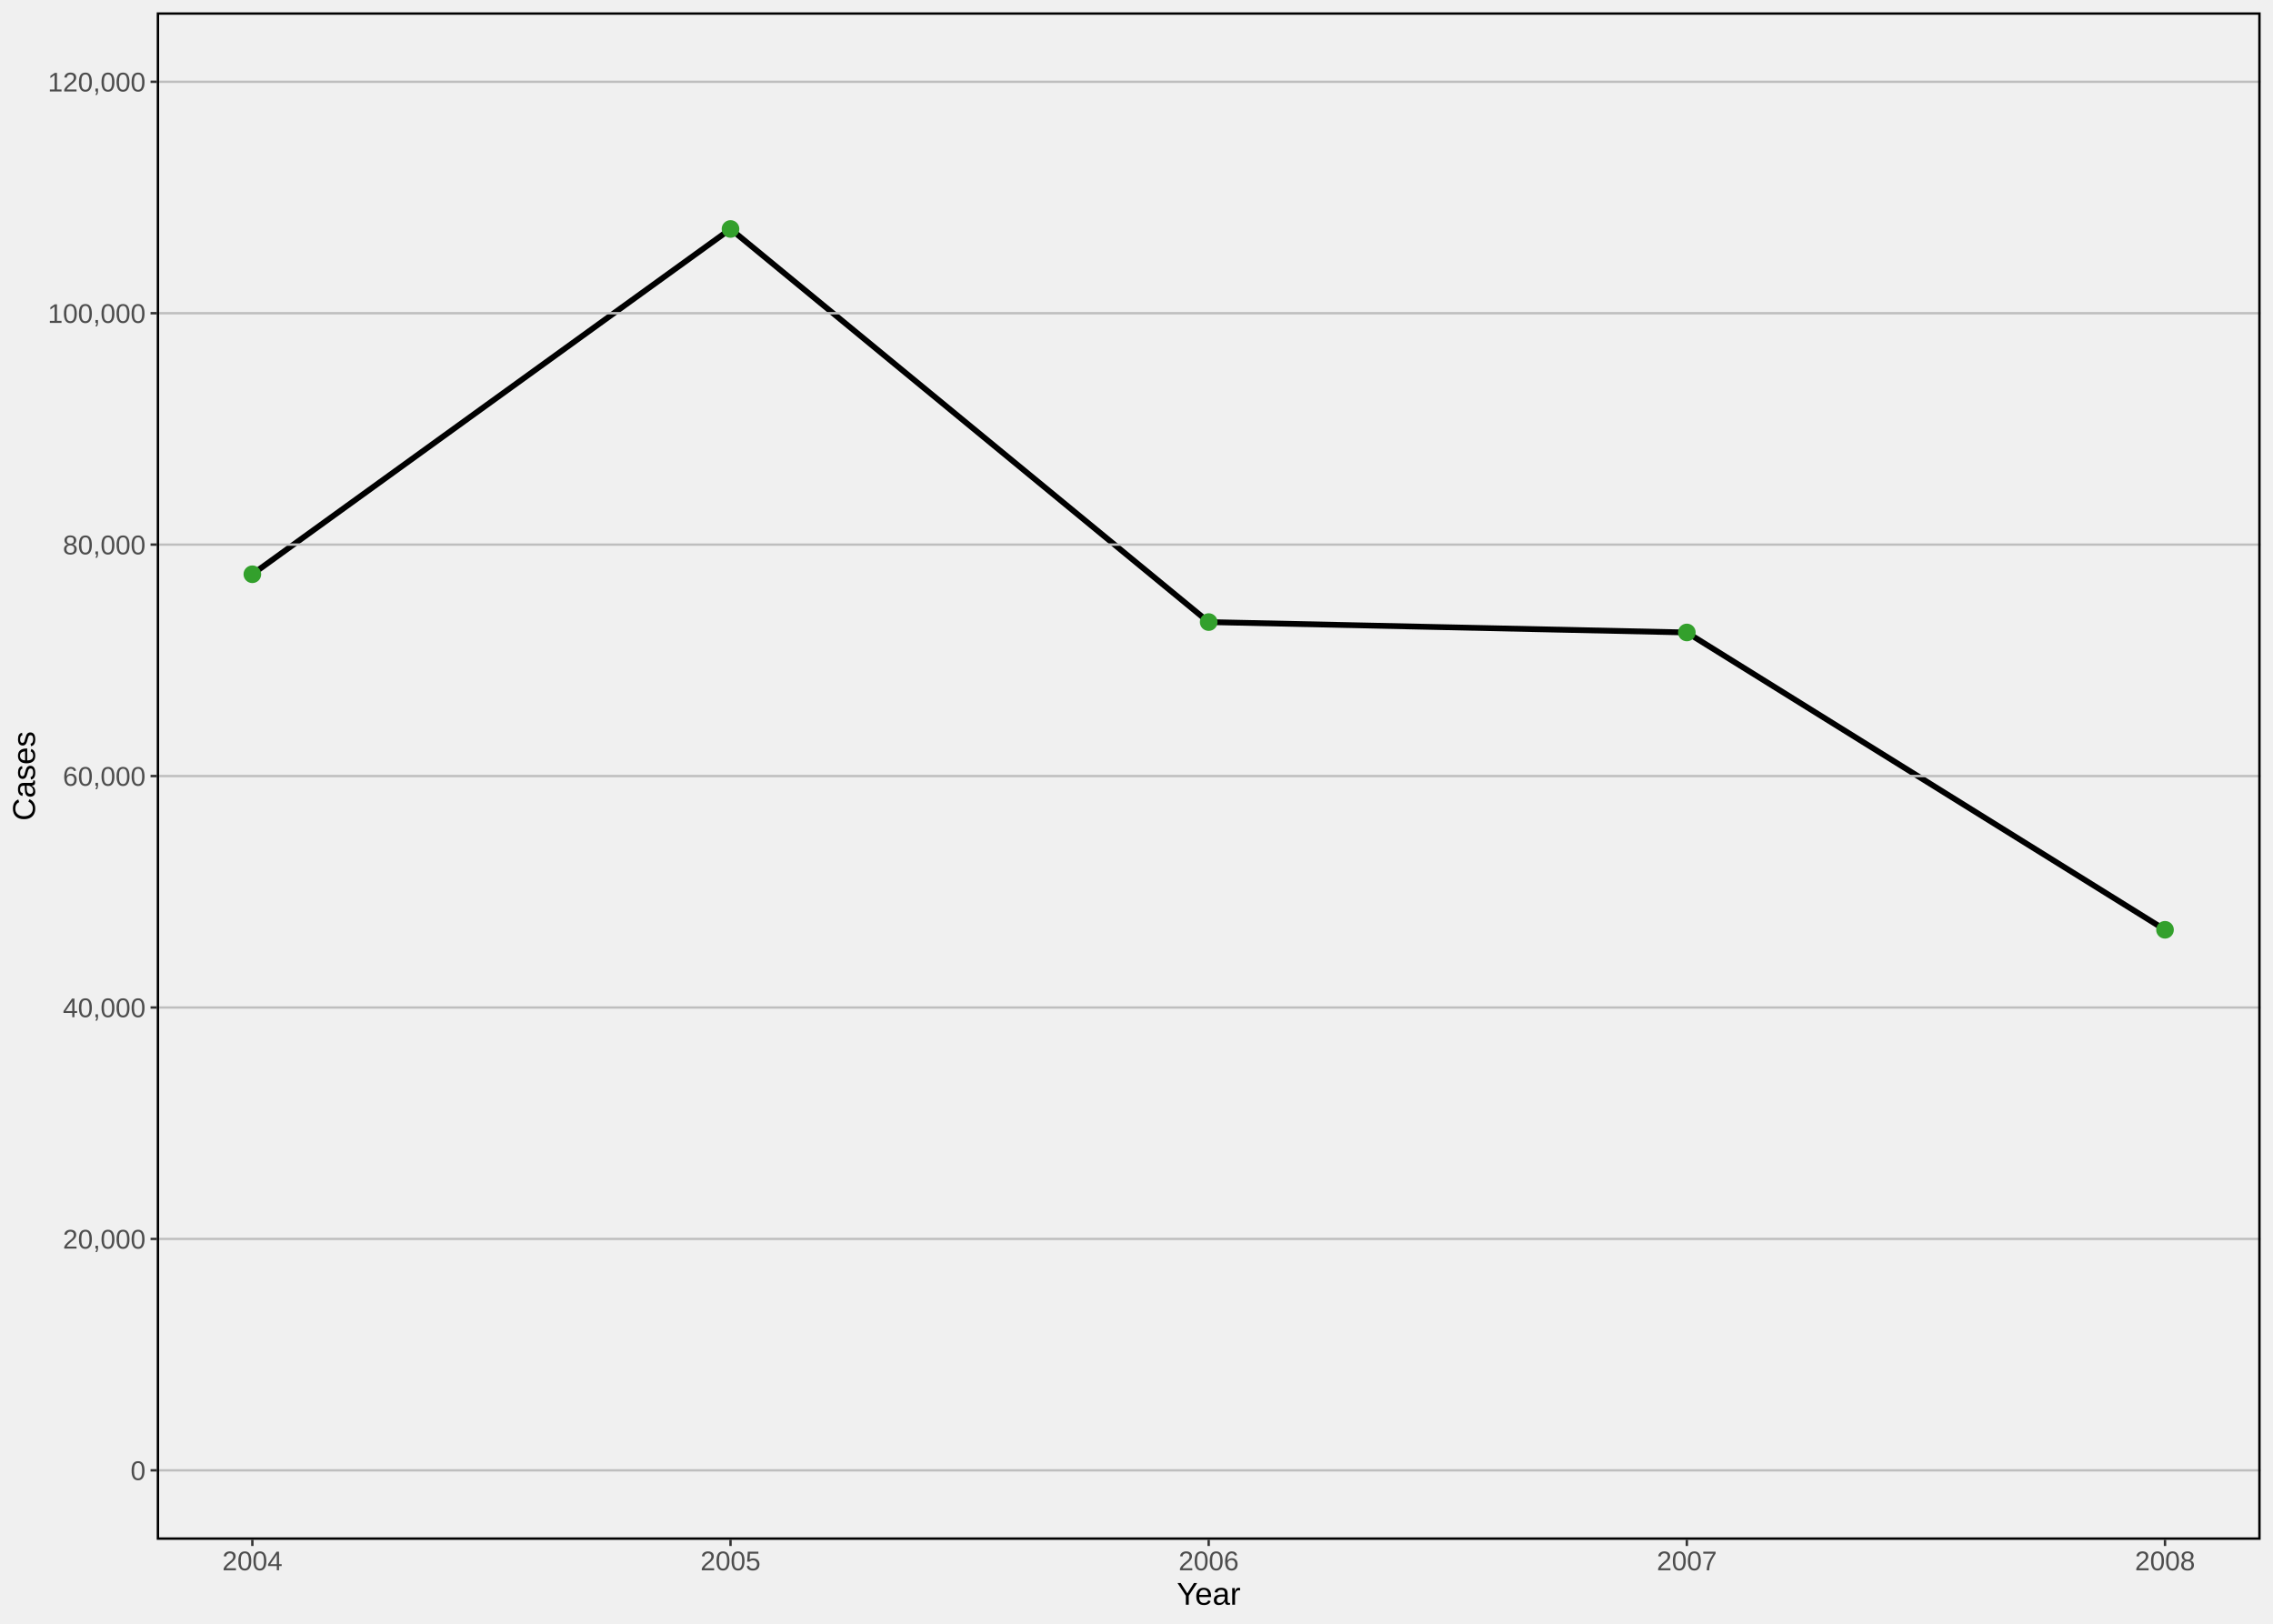
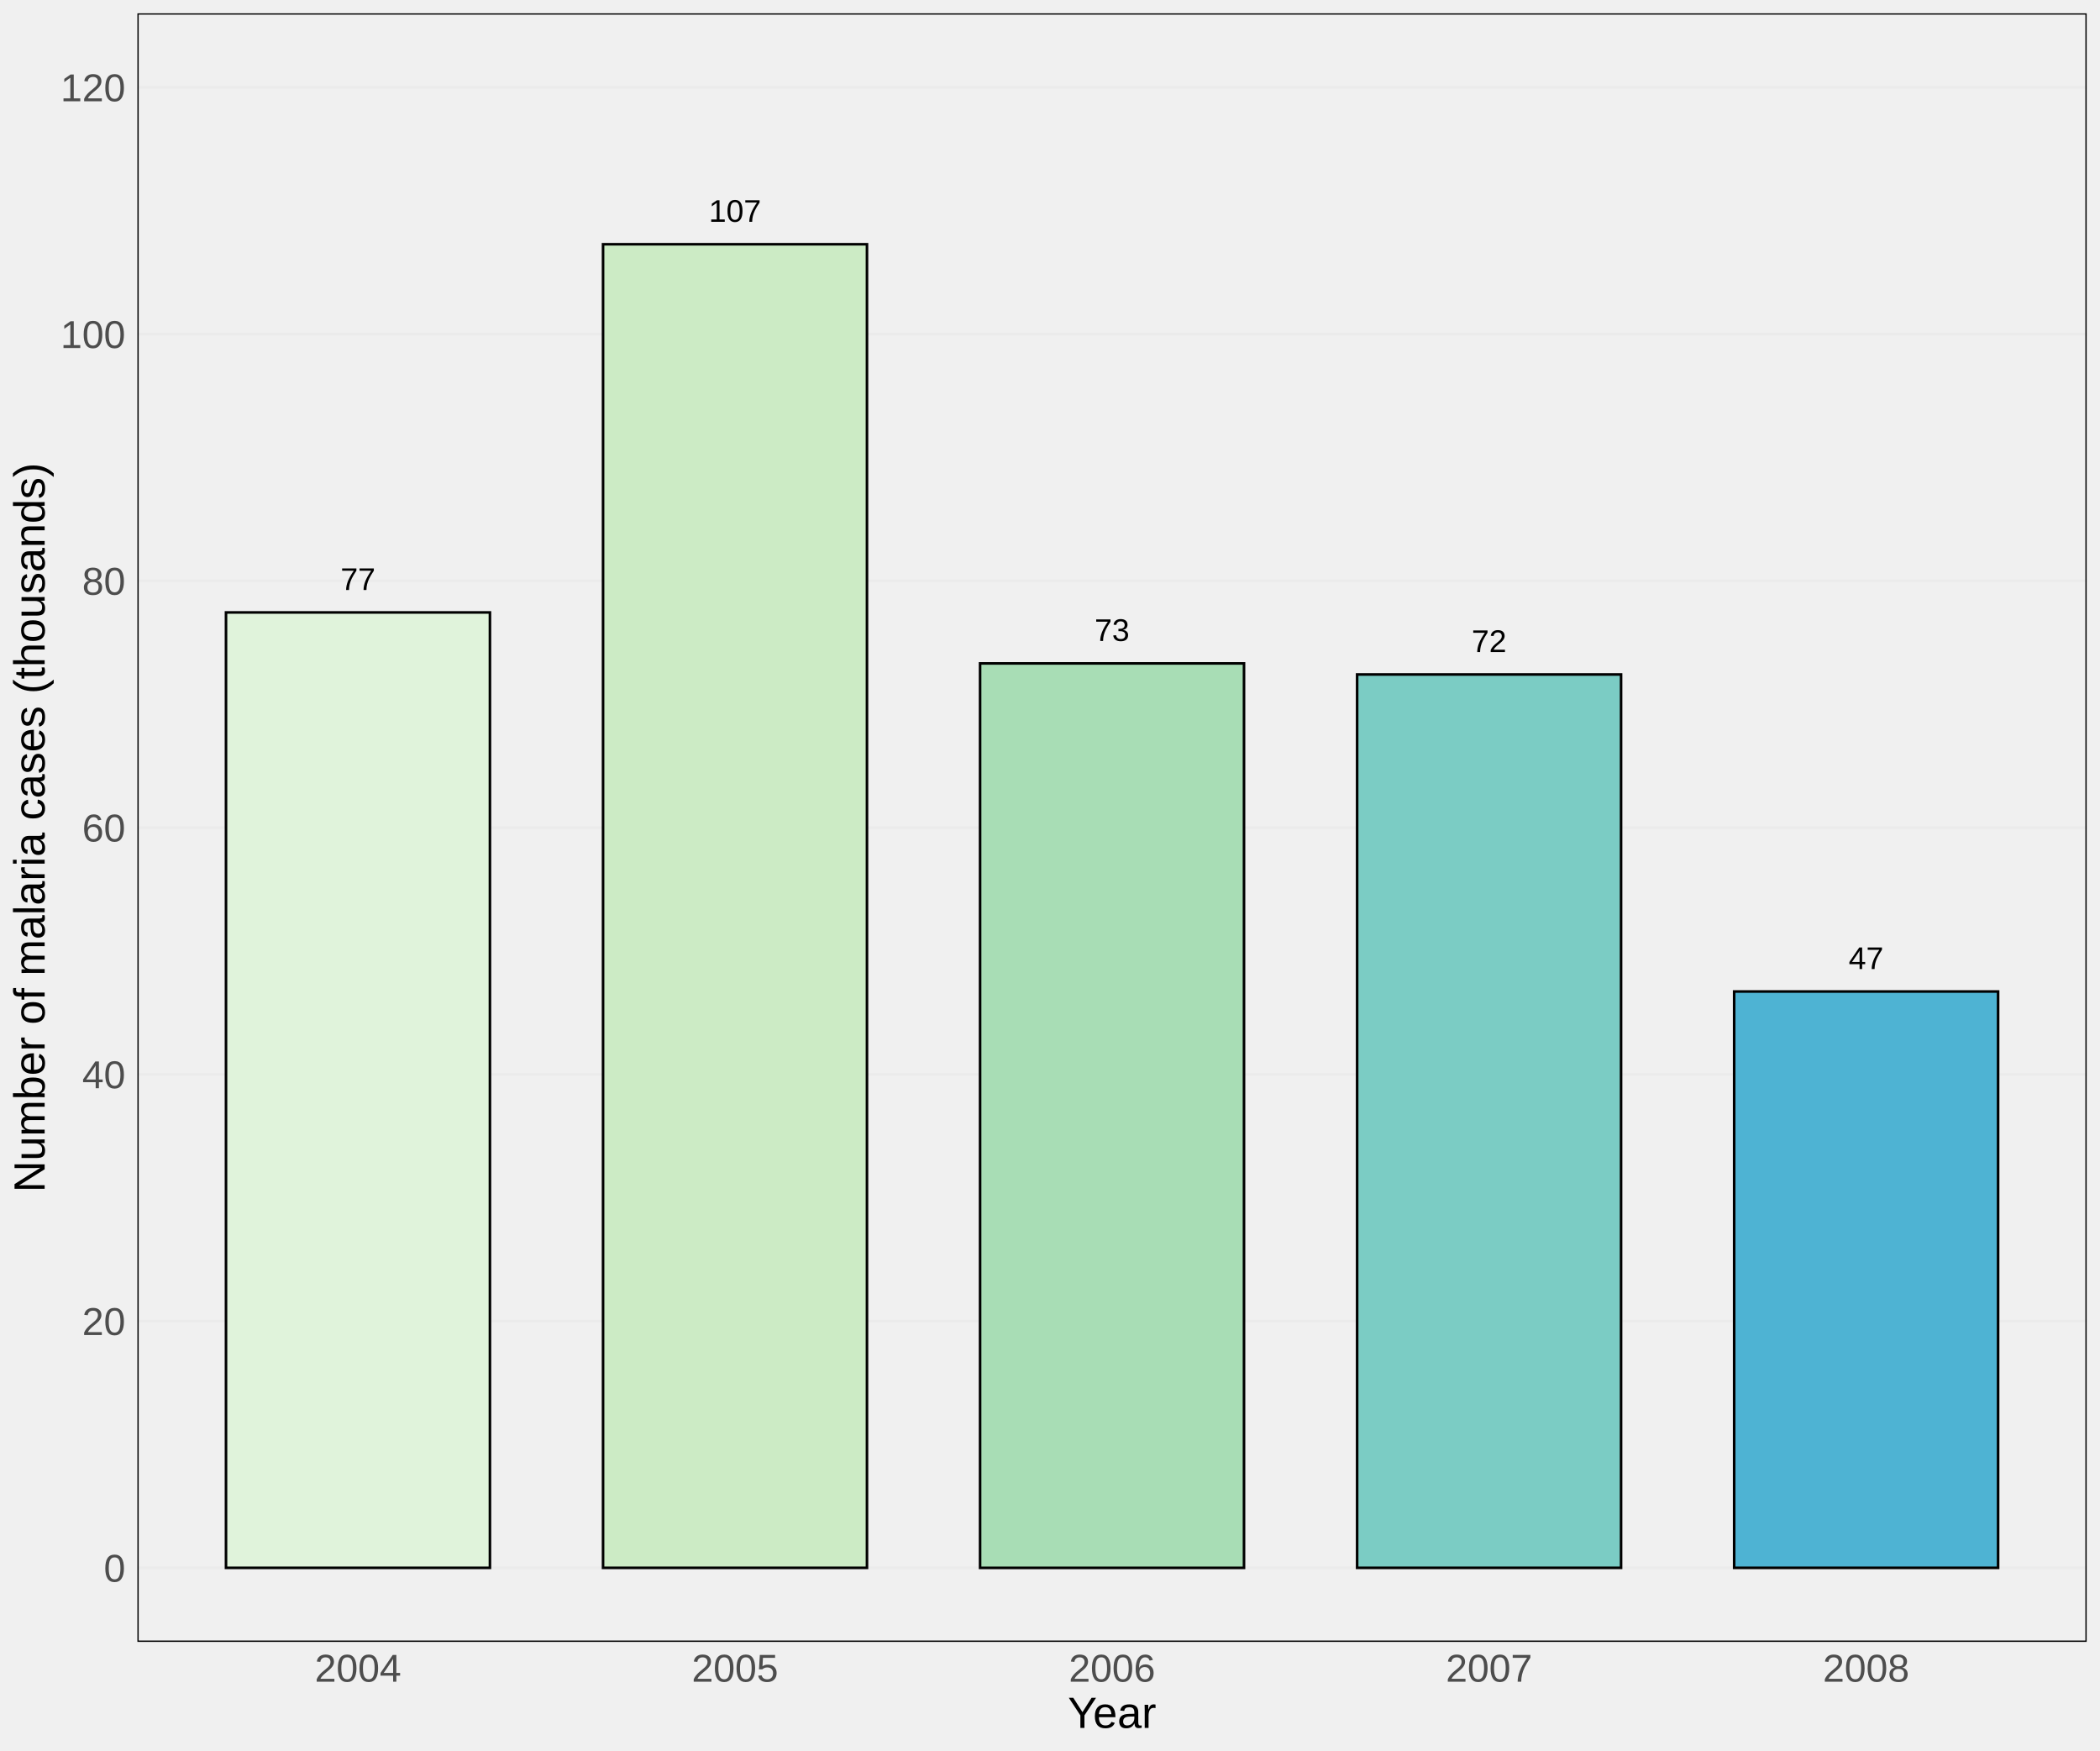
- <svg xmlns="http://www.w3.org/2000/svg" class="svglite" width="1008.00pt" height="720.00pt" viewBox="0 0 1008.00 720.00">
+ <svg xmlns="http://www.w3.org/2000/svg" class="svglite" width="864.00pt" height="720.00pt" viewBox="0 0 864.00 720.00">
  <defs>
    <style type="text/css">
    .svglite line, .svglite polyline, .svglite polygon, .svglite path, .svglite rect, .svglite circle {
      fill: none;
      stroke: #000000;
      stroke-linecap: round;
      stroke-linejoin: round;
      stroke-miterlimit: 10.00;
    }
    .svglite text {
      white-space: pre;
    }
  </style>
  </defs>
  <rect width="100%" height="100%" style="stroke: none; fill: none;" />
  <defs>
-     <clipPath id="cpMC4wMHwxMDA4LjAwfDAuMDB8NzIwLjAw">
-       <rect x="0.00" y="0.00" width="1008.00" height="720.00" />
+     <clipPath id="cpMC4wMHw4NjQuMDB8MC4wMHw3MjAuMDA=">
+       <rect x="0.00" y="0.00" width="864.00" height="720.00" />
    </clipPath>
  </defs>
-   <g clip-path="url(#cpMC4wMHwxMDA4LjAwfDAuMDB8NzIwLjAw)">
+   <g clip-path="url(#cpMC4wMHw4NjQuMDB8MC4wMHw3MjAuMDA=)">
</g>
  <defs>
-     <clipPath id="cpNjkuNTB8MTAwMi41Mnw1LjQ4fDY4Mi43Nw==">
-       <rect x="69.50" y="5.48" width="933.02" height="677.29" />
+     <clipPath id="cpNTYuNTN8ODU4LjUyfDUuNDh8Njc1LjM0">
+       <rect x="56.53" y="5.48" width="801.99" height="669.86" />
    </clipPath>
  </defs>
-   <g clip-path="url(#cpNjkuNTB8MTAwMi41Mnw1LjQ4fDY4Mi43Nw==)">
-     <polyline points="69.50,651.98 1002.52,651.98 " style="stroke-width: 1.07; stroke: #FFFFFF; stroke-linecap: butt;" />
-     <polyline points="69.50,549.36 1002.52,549.36 " style="stroke-width: 1.07; stroke: #FFFFFF; stroke-linecap: butt;" />
-     <polyline points="69.50,446.74 1002.52,446.74 " style="stroke-width: 1.07; stroke: #FFFFFF; stroke-linecap: butt;" />
-     <polyline points="69.50,344.12 1002.52,344.12 " style="stroke-width: 1.07; stroke: #FFFFFF; stroke-linecap: butt;" />
-     <polyline points="69.50,241.50 1002.52,241.50 " style="stroke-width: 1.07; stroke: #FFFFFF; stroke-linecap: butt;" />
-     <polyline points="69.50,138.88 1002.52,138.88 " style="stroke-width: 1.07; stroke: #FFFFFF; stroke-linecap: butt;" />
-     <polyline points="69.50,36.27 1002.52,36.27 " style="stroke-width: 1.07; stroke: #FFFFFF; stroke-linecap: butt;" />
-     <polyline points="111.91,254.64 323.96,101.53 536.01,275.84 748.06,280.45 960.11,412.29 " style="stroke-width: 2.56; stroke-linecap: butt;" />
-     <circle cx="111.91" cy="254.64" r="3.56" style="stroke-width: 0.71; stroke: #33A02C; fill: #33A02C;" />
-     <circle cx="323.96" cy="101.53" r="3.56" style="stroke-width: 0.71; stroke: #33A02C; fill: #33A02C;" />
-     <circle cx="536.01" cy="275.84" r="3.56" style="stroke-width: 0.71; stroke: #33A02C; fill: #33A02C;" />
-     <circle cx="748.06" cy="280.45" r="3.56" style="stroke-width: 0.71; stroke: #33A02C; fill: #33A02C;" />
-     <circle cx="960.11" cy="412.29" r="3.56" style="stroke-width: 0.71; stroke: #33A02C; fill: #33A02C;" />
-     <line x1="69.50" y1="651.98" x2="1002.52" y2="651.98" style="stroke-width: 1.07; stroke: #BEBEBE; stroke-linecap: butt;" />
-     <line x1="69.50" y1="549.36" x2="1002.52" y2="549.36" style="stroke-width: 1.07; stroke: #BEBEBE; stroke-linecap: butt;" />
-     <line x1="69.50" y1="446.74" x2="1002.52" y2="446.74" style="stroke-width: 1.07; stroke: #BEBEBE; stroke-linecap: butt;" />
-     <line x1="69.50" y1="344.12" x2="1002.52" y2="344.12" style="stroke-width: 1.07; stroke: #BEBEBE; stroke-linecap: butt;" />
-     <line x1="69.50" y1="241.50" x2="1002.52" y2="241.50" style="stroke-width: 1.07; stroke: #BEBEBE; stroke-linecap: butt;" />
-     <line x1="69.50" y1="138.88" x2="1002.52" y2="138.88" style="stroke-width: 1.07; stroke: #BEBEBE; stroke-linecap: butt;" />
-     <line x1="69.50" y1="36.27" x2="1002.52" y2="36.27" style="stroke-width: 1.07; stroke: #BEBEBE; stroke-linecap: butt;" />
-     <rect x="69.50" y="5.48" width="933.02" height="677.29" style="stroke-width: 2.13;" />
+   <g clip-path="url(#cpNTYuNTN8ODU4LjUyfDUuNDh8Njc1LjM0)">
+     <polyline points="56.53,644.89 858.52,644.89 " style="stroke-width: 1.07; stroke: #EBEBEB; stroke-linecap: butt;" />
+     <polyline points="56.53,543.40 858.52,543.40 " style="stroke-width: 1.07; stroke: #EBEBEB; stroke-linecap: butt;" />
+     <polyline points="56.53,441.91 858.52,441.91 " style="stroke-width: 1.07; stroke: #EBEBEB; stroke-linecap: butt;" />
+     <polyline points="56.53,340.41 858.52,340.41 " style="stroke-width: 1.07; stroke: #EBEBEB; stroke-linecap: butt;" />
+     <polyline points="56.53,238.92 858.52,238.92 " style="stroke-width: 1.07; stroke: #EBEBEB; stroke-linecap: butt;" />
+     <polyline points="56.53,137.42 858.52,137.42 " style="stroke-width: 1.07; stroke: #EBEBEB; stroke-linecap: butt;" />
+     <polyline points="56.53,35.93 858.52,35.93 " style="stroke-width: 1.07; stroke: #EBEBEB; stroke-linecap: butt;" />
+     <rect x="92.98" y="251.91" width="108.59" height="392.98" style="stroke-width: 1.07; stroke-linecap: butt; stroke-linejoin: miter; fill: #E0F3DB;" />
+     <rect x="248.11" y="100.47" width="108.59" height="544.42" style="stroke-width: 1.07; stroke-linecap: butt; stroke-linejoin: miter; fill: #CCEBC5;" />
+     <rect x="403.23" y="272.88" width="108.59" height="372.02" style="stroke-width: 1.07; stroke-linecap: butt; stroke-linejoin: miter; fill: #A8DDB5;" />
+     <rect x="558.36" y="277.43" width="108.59" height="367.46" style="stroke-width: 1.07; stroke-linecap: butt; stroke-linejoin: miter; fill: #7BCCC4;" />
+     <rect x="713.48" y="407.83" width="108.59" height="237.06" style="stroke-width: 1.07; stroke-linecap: butt; stroke-linejoin: miter; fill: #4EB3D3;" />
+     <text x="147.28" y="242.68" text-anchor="middle" style="font-size: 12.90px; font-family: &quot;Arial&quot;;" textLength="14.34px" lengthAdjust="spacingAndGlyphs">77</text>
+     <text x="302.40" y="91.24" text-anchor="middle" style="font-size: 12.90px; font-family: &quot;Arial&quot;;" textLength="21.51px" lengthAdjust="spacingAndGlyphs">107</text>
+     <text x="457.53" y="263.65" text-anchor="middle" style="font-size: 12.90px; font-family: &quot;Arial&quot;;" textLength="14.34px" lengthAdjust="spacingAndGlyphs">73</text>
+     <text x="612.65" y="268.20" text-anchor="middle" style="font-size: 12.90px; font-family: &quot;Arial&quot;;" textLength="14.34px" lengthAdjust="spacingAndGlyphs">72</text>
+     <text x="767.77" y="398.60" text-anchor="middle" style="font-size: 12.90px; font-family: &quot;Arial&quot;;" textLength="14.34px" lengthAdjust="spacingAndGlyphs">47</text>
+     <rect x="56.53" y="5.48" width="801.99" height="669.86" style="stroke-width: 1.07;" />
  </g>
-   <g clip-path="url(#cpMC4wMHwxMDA4LjAwfDAuMDB8NzIwLjAw)">
-     <text x="64.57" y="656.28" text-anchor="end" style="font-size: 12.00px;fill: #4D4D4D; font-family: &quot;Arial&quot;;" textLength="6.67px" lengthAdjust="spacingAndGlyphs">0</text>
-     <text x="64.57" y="553.66" text-anchor="end" style="font-size: 12.00px;fill: #4D4D4D; font-family: &quot;Arial&quot;;" textLength="36.71px" lengthAdjust="spacingAndGlyphs">20,000</text>
-     <text x="64.57" y="451.04" text-anchor="end" style="font-size: 12.00px;fill: #4D4D4D; font-family: &quot;Arial&quot;;" textLength="36.71px" lengthAdjust="spacingAndGlyphs">40,000</text>
-     <text x="64.57" y="348.42" text-anchor="end" style="font-size: 12.00px;fill: #4D4D4D; font-family: &quot;Arial&quot;;" textLength="36.71px" lengthAdjust="spacingAndGlyphs">60,000</text>
-     <text x="64.57" y="245.80" text-anchor="end" style="font-size: 12.00px;fill: #4D4D4D; font-family: &quot;Arial&quot;;" textLength="36.71px" lengthAdjust="spacingAndGlyphs">80,000</text>
-     <text x="64.57" y="143.18" text-anchor="end" style="font-size: 12.00px;fill: #4D4D4D; font-family: &quot;Arial&quot;;" textLength="43.38px" lengthAdjust="spacingAndGlyphs">100,000</text>
-     <text x="64.57" y="40.56" text-anchor="end" style="font-size: 12.00px;fill: #4D4D4D; font-family: &quot;Arial&quot;;" textLength="43.38px" lengthAdjust="spacingAndGlyphs">120,000</text>
-     <polyline points="66.76,651.98 69.50,651.98 " style="stroke-width: 1.07; stroke: #333333; stroke-linecap: butt;" />
-     <polyline points="66.76,549.36 69.50,549.36 " style="stroke-width: 1.07; stroke: #333333; stroke-linecap: butt;" />
-     <polyline points="66.76,446.74 69.50,446.74 " style="stroke-width: 1.07; stroke: #333333; stroke-linecap: butt;" />
-     <polyline points="66.76,344.12 69.50,344.12 " style="stroke-width: 1.07; stroke: #333333; stroke-linecap: butt;" />
-     <polyline points="66.76,241.50 69.50,241.50 " style="stroke-width: 1.07; stroke: #333333; stroke-linecap: butt;" />
-     <polyline points="66.76,138.88 69.50,138.88 " style="stroke-width: 1.07; stroke: #333333; stroke-linecap: butt;" />
-     <polyline points="66.76,36.27 69.50,36.27 " style="stroke-width: 1.07; stroke: #333333; stroke-linecap: butt;" />
-     <polyline points="111.91,685.51 111.91,682.77 " style="stroke-width: 1.07; stroke: #333333; stroke-linecap: butt;" />
-     <polyline points="323.96,685.51 323.96,682.77 " style="stroke-width: 1.07; stroke: #333333; stroke-linecap: butt;" />
-     <polyline points="536.01,685.51 536.01,682.77 " style="stroke-width: 1.07; stroke: #333333; stroke-linecap: butt;" />
-     <polyline points="748.06,685.51 748.06,682.77 " style="stroke-width: 1.07; stroke: #333333; stroke-linecap: butt;" />
-     <polyline points="960.11,685.51 960.11,682.77 " style="stroke-width: 1.07; stroke: #333333; stroke-linecap: butt;" />
-     <text x="111.91" y="696.29" text-anchor="middle" style="font-size: 12.00px;fill: #4D4D4D; font-family: &quot;Arial&quot;;" textLength="26.70px" lengthAdjust="spacingAndGlyphs">2004</text>
-     <text x="323.96" y="696.29" text-anchor="middle" style="font-size: 12.00px;fill: #4D4D4D; font-family: &quot;Arial&quot;;" textLength="26.70px" lengthAdjust="spacingAndGlyphs">2005</text>
-     <text x="536.01" y="696.29" text-anchor="middle" style="font-size: 12.00px;fill: #4D4D4D; font-family: &quot;Arial&quot;;" textLength="26.70px" lengthAdjust="spacingAndGlyphs">2006</text>
-     <text x="748.06" y="696.29" text-anchor="middle" style="font-size: 12.00px;fill: #4D4D4D; font-family: &quot;Arial&quot;;" textLength="26.70px" lengthAdjust="spacingAndGlyphs">2007</text>
-     <text x="960.11" y="696.29" text-anchor="middle" style="font-size: 12.00px;fill: #4D4D4D; font-family: &quot;Arial&quot;;" textLength="26.70px" lengthAdjust="spacingAndGlyphs">2008</text>
-     <text x="536.01" y="711.58" text-anchor="middle" style="font-size: 14.00px; font-family: &quot;Arial&quot;;" textLength="28.28px" lengthAdjust="spacingAndGlyphs">Year</text>
-     <text transform="translate(15.50,344.12) rotate(-90)" text-anchor="middle" style="font-size: 14.00px; font-family: &quot;Arial&quot;;" textLength="39.67px" lengthAdjust="spacingAndGlyphs">Cases</text>
+   <g clip-path="url(#cpMC4wMHw4NjQuMDB8MC4wMHw3MjAuMDA=)">
+     <text x="51.60" y="650.62" text-anchor="end" style="font-size: 16.00px;fill: #4D4D4D; font-family: &quot;Arial&quot;;" textLength="8.90px" lengthAdjust="spacingAndGlyphs">0</text>
+     <text x="51.60" y="549.13" text-anchor="end" style="font-size: 16.00px;fill: #4D4D4D; font-family: &quot;Arial&quot;;" textLength="17.80px" lengthAdjust="spacingAndGlyphs">20</text>
+     <text x="51.60" y="447.63" text-anchor="end" style="font-size: 16.00px;fill: #4D4D4D; font-family: &quot;Arial&quot;;" textLength="17.80px" lengthAdjust="spacingAndGlyphs">40</text>
+     <text x="51.60" y="346.14" text-anchor="end" style="font-size: 16.00px;fill: #4D4D4D; font-family: &quot;Arial&quot;;" textLength="17.80px" lengthAdjust="spacingAndGlyphs">60</text>
+     <text x="51.60" y="244.64" text-anchor="end" style="font-size: 16.00px;fill: #4D4D4D; font-family: &quot;Arial&quot;;" textLength="17.80px" lengthAdjust="spacingAndGlyphs">80</text>
+     <text x="51.60" y="143.15" text-anchor="end" style="font-size: 16.00px;fill: #4D4D4D; font-family: &quot;Arial&quot;;" textLength="26.70px" lengthAdjust="spacingAndGlyphs">100</text>
+     <text x="51.60" y="41.66" text-anchor="end" style="font-size: 16.00px;fill: #4D4D4D; font-family: &quot;Arial&quot;;" textLength="26.70px" lengthAdjust="spacingAndGlyphs">120</text>
+     <text x="147.28" y="691.73" text-anchor="middle" style="font-size: 16.00px;fill: #4D4D4D; font-family: &quot;Arial&quot;;" textLength="35.60px" lengthAdjust="spacingAndGlyphs">2004</text>
+     <text x="302.40" y="691.73" text-anchor="middle" style="font-size: 16.00px;fill: #4D4D4D; font-family: &quot;Arial&quot;;" textLength="35.60px" lengthAdjust="spacingAndGlyphs">2005</text>
+     <text x="457.53" y="691.73" text-anchor="middle" style="font-size: 16.00px;fill: #4D4D4D; font-family: &quot;Arial&quot;;" textLength="35.60px" lengthAdjust="spacingAndGlyphs">2006</text>
+     <text x="612.65" y="691.73" text-anchor="middle" style="font-size: 16.00px;fill: #4D4D4D; font-family: &quot;Arial&quot;;" textLength="35.60px" lengthAdjust="spacingAndGlyphs">2007</text>
+     <text x="767.77" y="691.73" text-anchor="middle" style="font-size: 16.00px;fill: #4D4D4D; font-family: &quot;Arial&quot;;" textLength="35.60px" lengthAdjust="spacingAndGlyphs">2008</text>
+     <text x="457.53" y="710.73" text-anchor="middle" style="font-size: 18.00px; font-family: &quot;Arial&quot;;" textLength="36.37px" lengthAdjust="spacingAndGlyphs">Year</text>
+     <text transform="translate(18.37,340.41) rotate(-90)" text-anchor="middle" style="font-size: 18.00px; font-family: &quot;Arial&quot;;" textLength="300.12px" lengthAdjust="spacingAndGlyphs">Number of malaria cases (thousands)</text>
  </g>
</svg>
